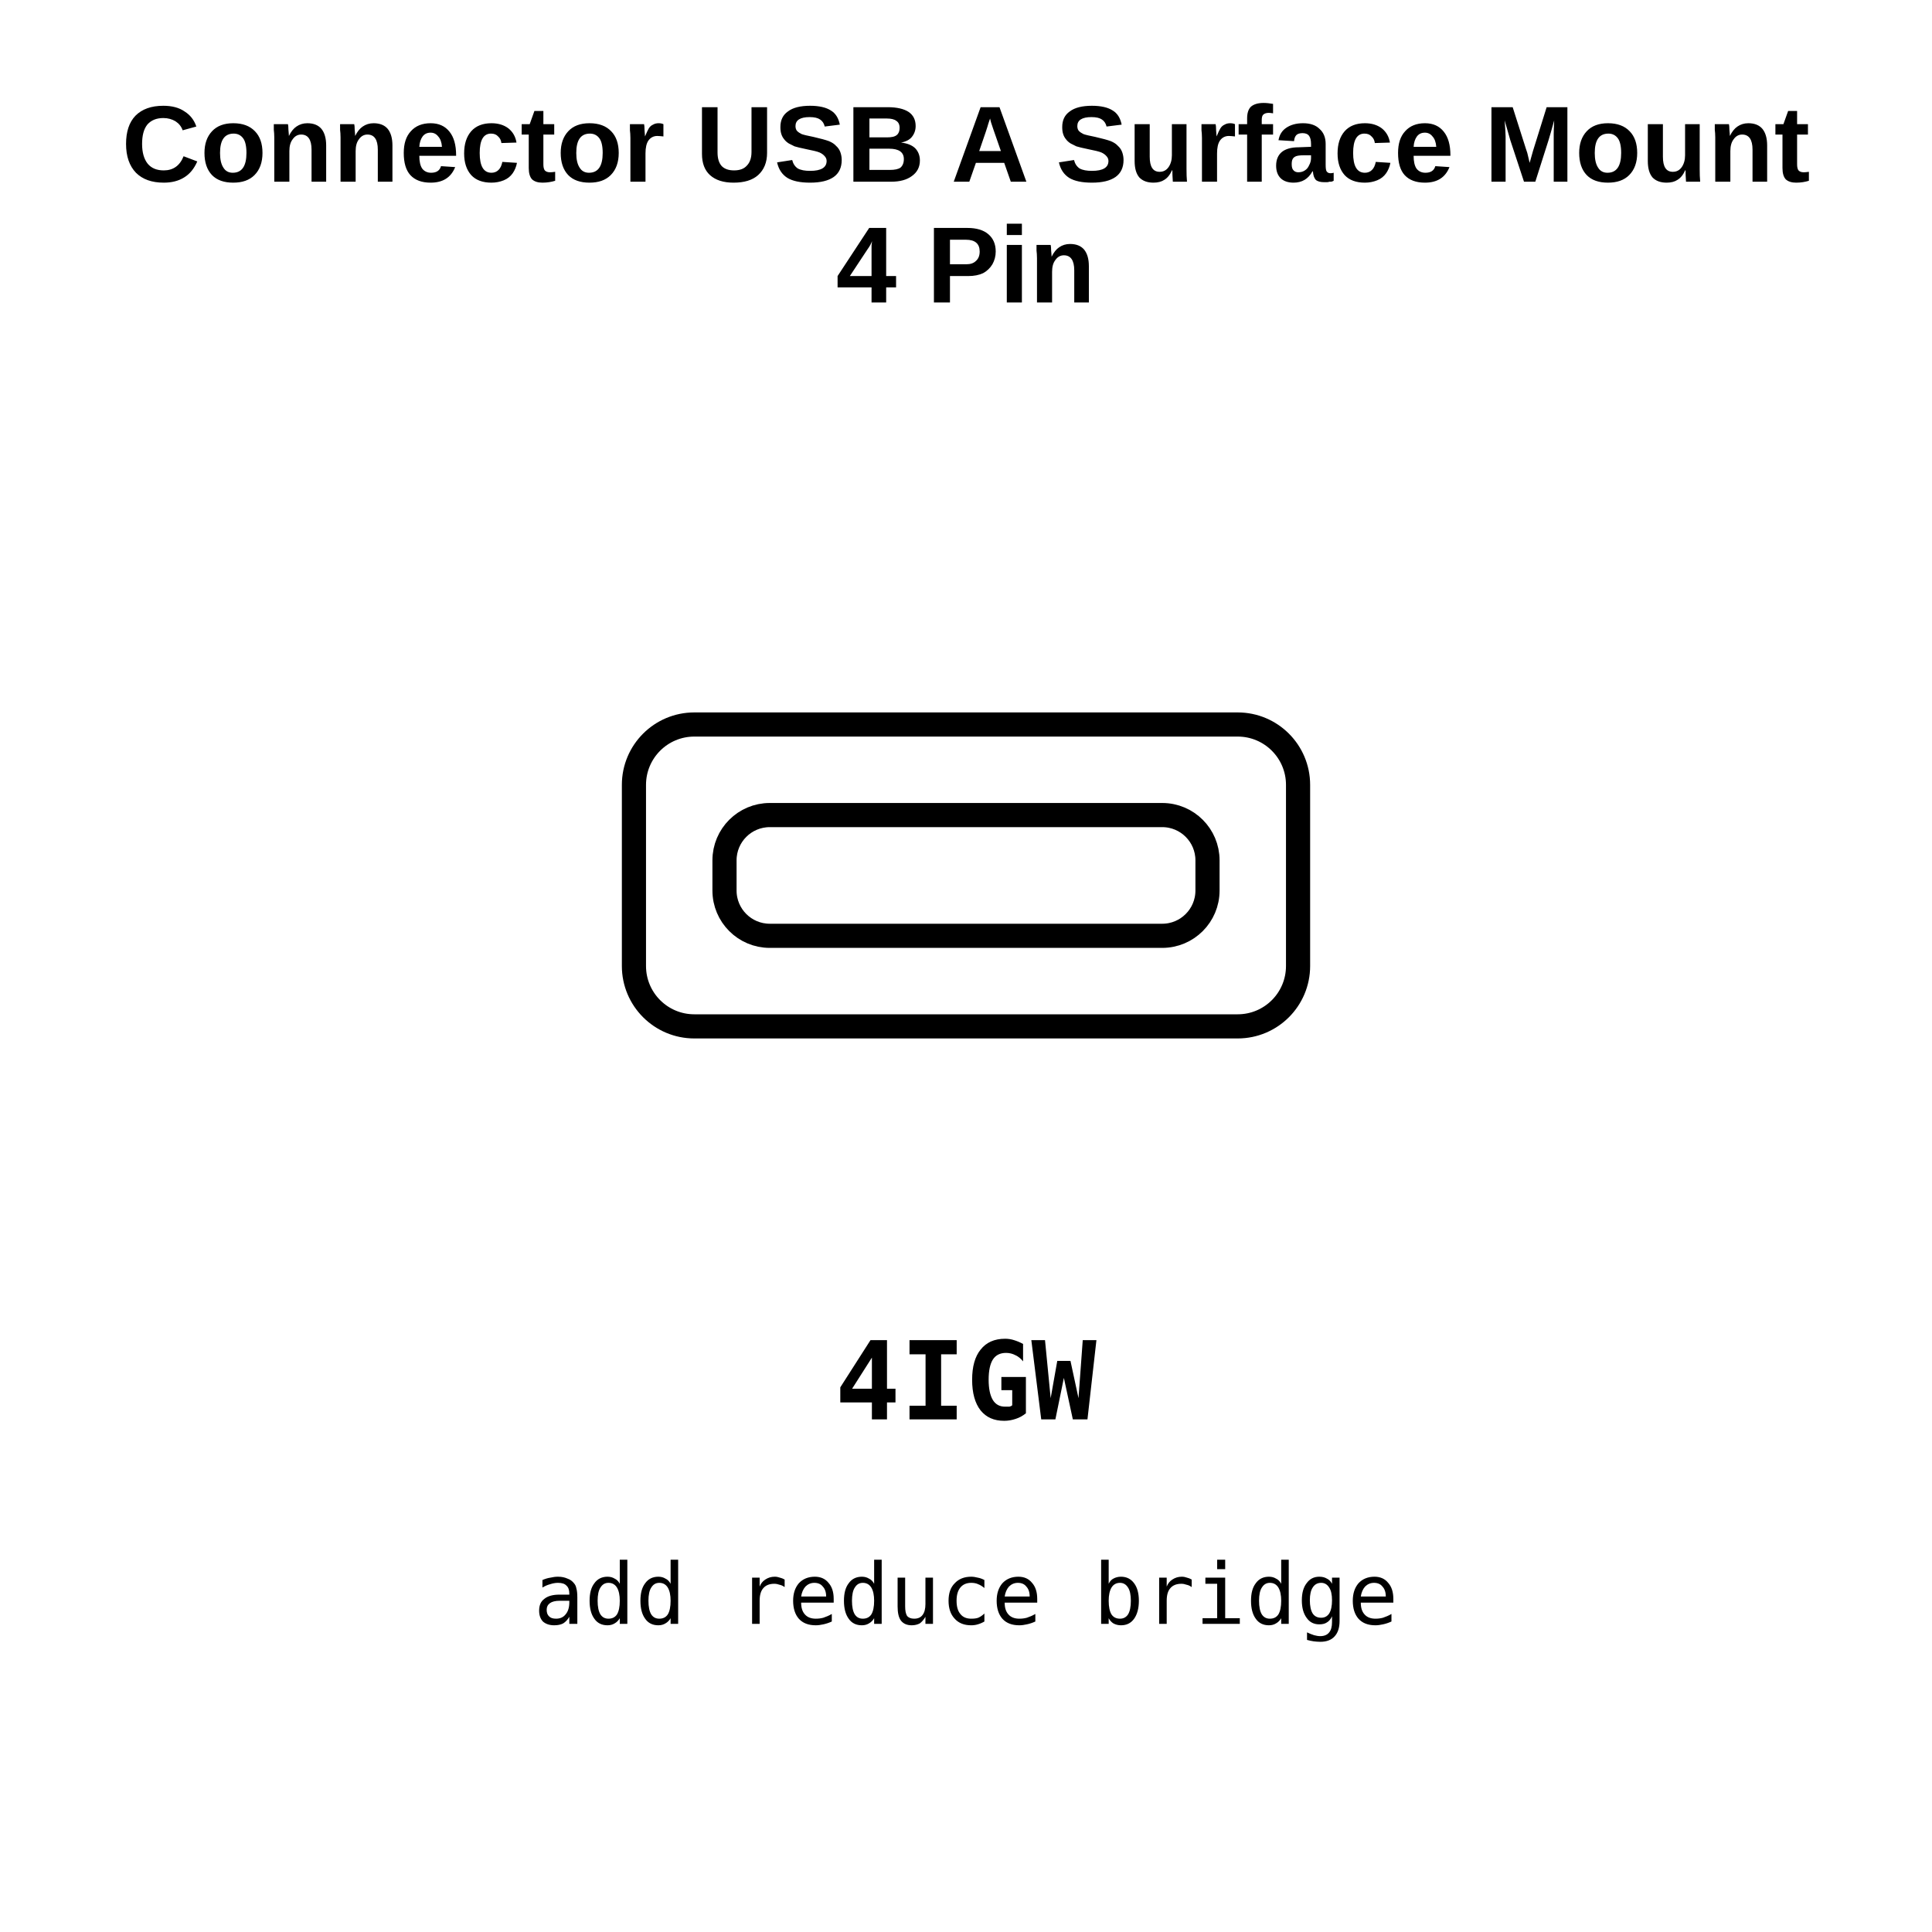
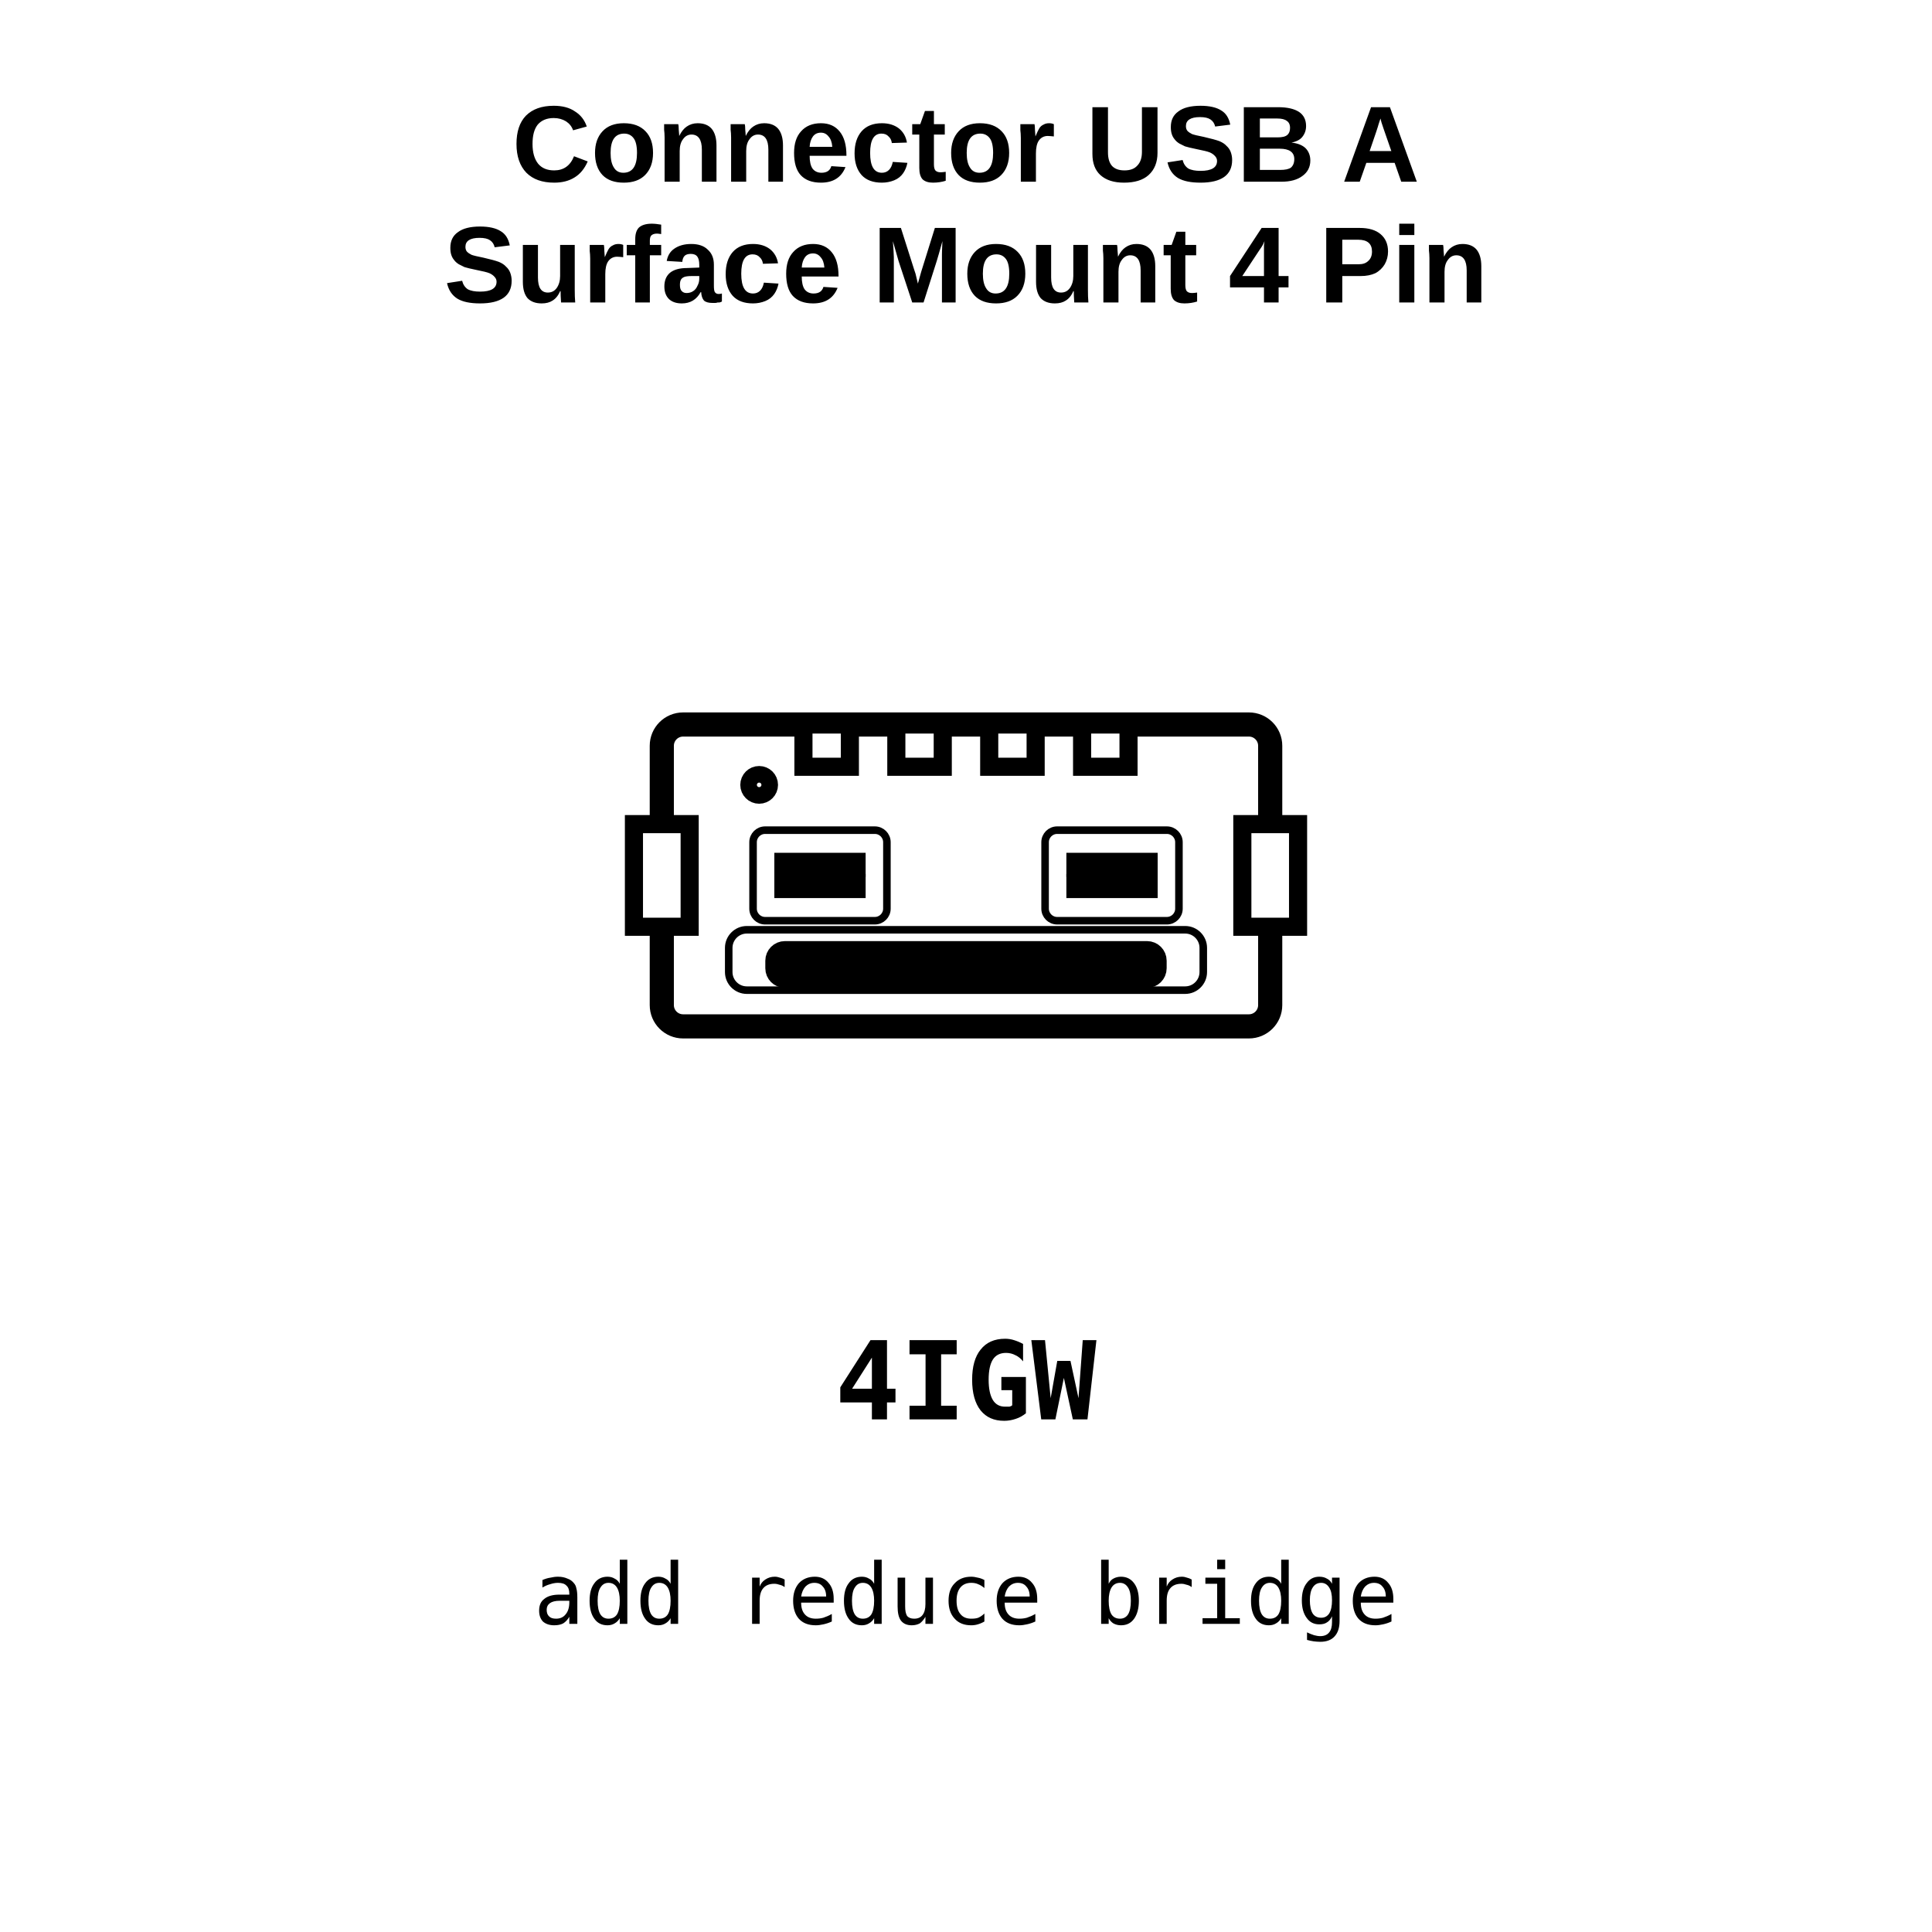
<svg xmlns="http://www.w3.org/2000/svg" width="64mm" height="64mm" viewBox="0 0 64 64">
  <rect x="0" y="0" width="64" height="64" fill="#FFFFFF" stroke="none" />
-   <text x="32" y="5" font-family="Arial, sans-serif" font-size="3.6" font-weight="bold" text-anchor="middle" dominant-baseline="middle" fill="#000000">Connector USB A Surface Mount</text>
-   <text x="32" y="9" font-family="Arial, sans-serif" font-size="3.6" font-weight="bold" text-anchor="middle" dominant-baseline="middle" fill="#000000">4 Pin</text>
-   <rect x="21" y="24" width="22" height="10" rx="2" ry="2" fill="#FFFFFF" stroke="#000000" stroke-width="0.8" />
-   <rect x="24" y="27" width="16" height="4" rx="1.5" ry="1.5" fill="#FFFFFF" stroke="#000000" stroke-width="0.8" />
-   <line x1="27.2" y1="30.12" x2="27.2" y2="27.88" fill="#000000" stroke="#FFFFFF" stroke-width="0.6" />
-   <line x1="30.4" y1="30.12" x2="30.4" y2="27.88" fill="#000000" stroke="#FFFFFF" stroke-width="0.6" />
-   <line x1="33.6" y1="30.12" x2="33.6" y2="27.88" fill="#000000" stroke="#FFFFFF" stroke-width="0.6" />
-   <line x1="36.8" y1="30.12" x2="36.8" y2="27.88" fill="#000000" stroke="#FFFFFF" stroke-width="0.6" />
+   <text x="32" y="5" font-family="Arial, sans-serif" font-size="3.6" font-weight="bold" text-anchor="middle" dominant-baseline="middle" fill="#000000">Connector USB A</text>
+   <text x="32" y="9" font-family="Arial, sans-serif" font-size="3.6" font-weight="bold" text-anchor="middle" dominant-baseline="middle" fill="#000000">Surface Mount 4 Pin</text>
+   <rect x="21.923" y="24" width="20.154" height="10" rx="0.705" ry="0.705" fill="#FFFFFF" stroke="#000000" stroke-width="0.8" />
+   <rect x="21" y="27.3" width="1.846" height="3.4" fill="#FFFFFF" stroke="#000000" stroke-width="0.6" />
+   <rect x="41.154" y="27.3" width="1.846" height="3.4" fill="#FFFFFF" stroke="#000000" stroke-width="0.6" />
+   <rect x="26.615" y="24" width="1.538" height="1.4" fill="#FFFFFF" stroke="#000000" stroke-width="0.6" />
+   <rect x="29.692" y="24" width="1.538" height="1.4" fill="#FFFFFF" stroke="#000000" stroke-width="0.6" />
+   <rect x="32.769" y="24" width="1.538" height="1.4" fill="#FFFFFF" stroke="#000000" stroke-width="0.6" />
+   <rect x="35.846" y="24" width="1.538" height="1.4" fill="#FFFFFF" stroke="#000000" stroke-width="0.6" />
+   <rect x="24.946" y="27.5" width="4.434" height="3" rx="0.4" ry="0.4" fill="#FFFFFF" stroke="#000000" stroke-width="0.25" />
+   <line x1="25.651" y1="29.35" x2="28.675" y2="29.35" fill="#000000" stroke="#000000" stroke-width="0.8" />
+   <line x1="25.651" y1="28.65" x2="28.675" y2="28.65" fill="#000000" stroke="#000000" stroke-width="0.8" />
+   <rect x="34.62" y="27.5" width="4.434" height="3" rx="0.4" ry="0.4" fill="#FFFFFF" stroke="#000000" stroke-width="0.25" />
+   <line x1="35.325" y1="29.35" x2="38.349" y2="29.35" fill="#000000" stroke="#000000" stroke-width="0.8" />
+   <line x1="35.325" y1="28.65" x2="38.349" y2="28.65" fill="#000000" stroke="#000000" stroke-width="0.8" />
+   <rect x="24.14" y="30.8" width="15.72" height="2" rx="0.6" ry="0.6" fill="#FFFFFF" stroke="#000000" stroke-width="0.25" />
+   <rect x="25.752" y="31.575" width="12.495" height="0.75" rx="0.25" ry="0.25" fill="#FFFFFF" stroke="#000000" stroke-width="0.8" />
+   <circle cx="25.148" cy="26" r="0.35" fill="#FFFFFF" stroke="#000000" stroke-width="0.55" />
  <text x="32" y="46" font-family="Consolas, monospace" font-size="3.6" font-weight="bold" text-anchor="middle" dominant-baseline="middle" fill="#000000">4IGW</text>
  <text x="32" y="53" font-family="Consolas, monospace" font-size="2.8" text-anchor="middle" dominant-baseline="middle" fill="#000000">add reduce bridge</text>
</svg>
